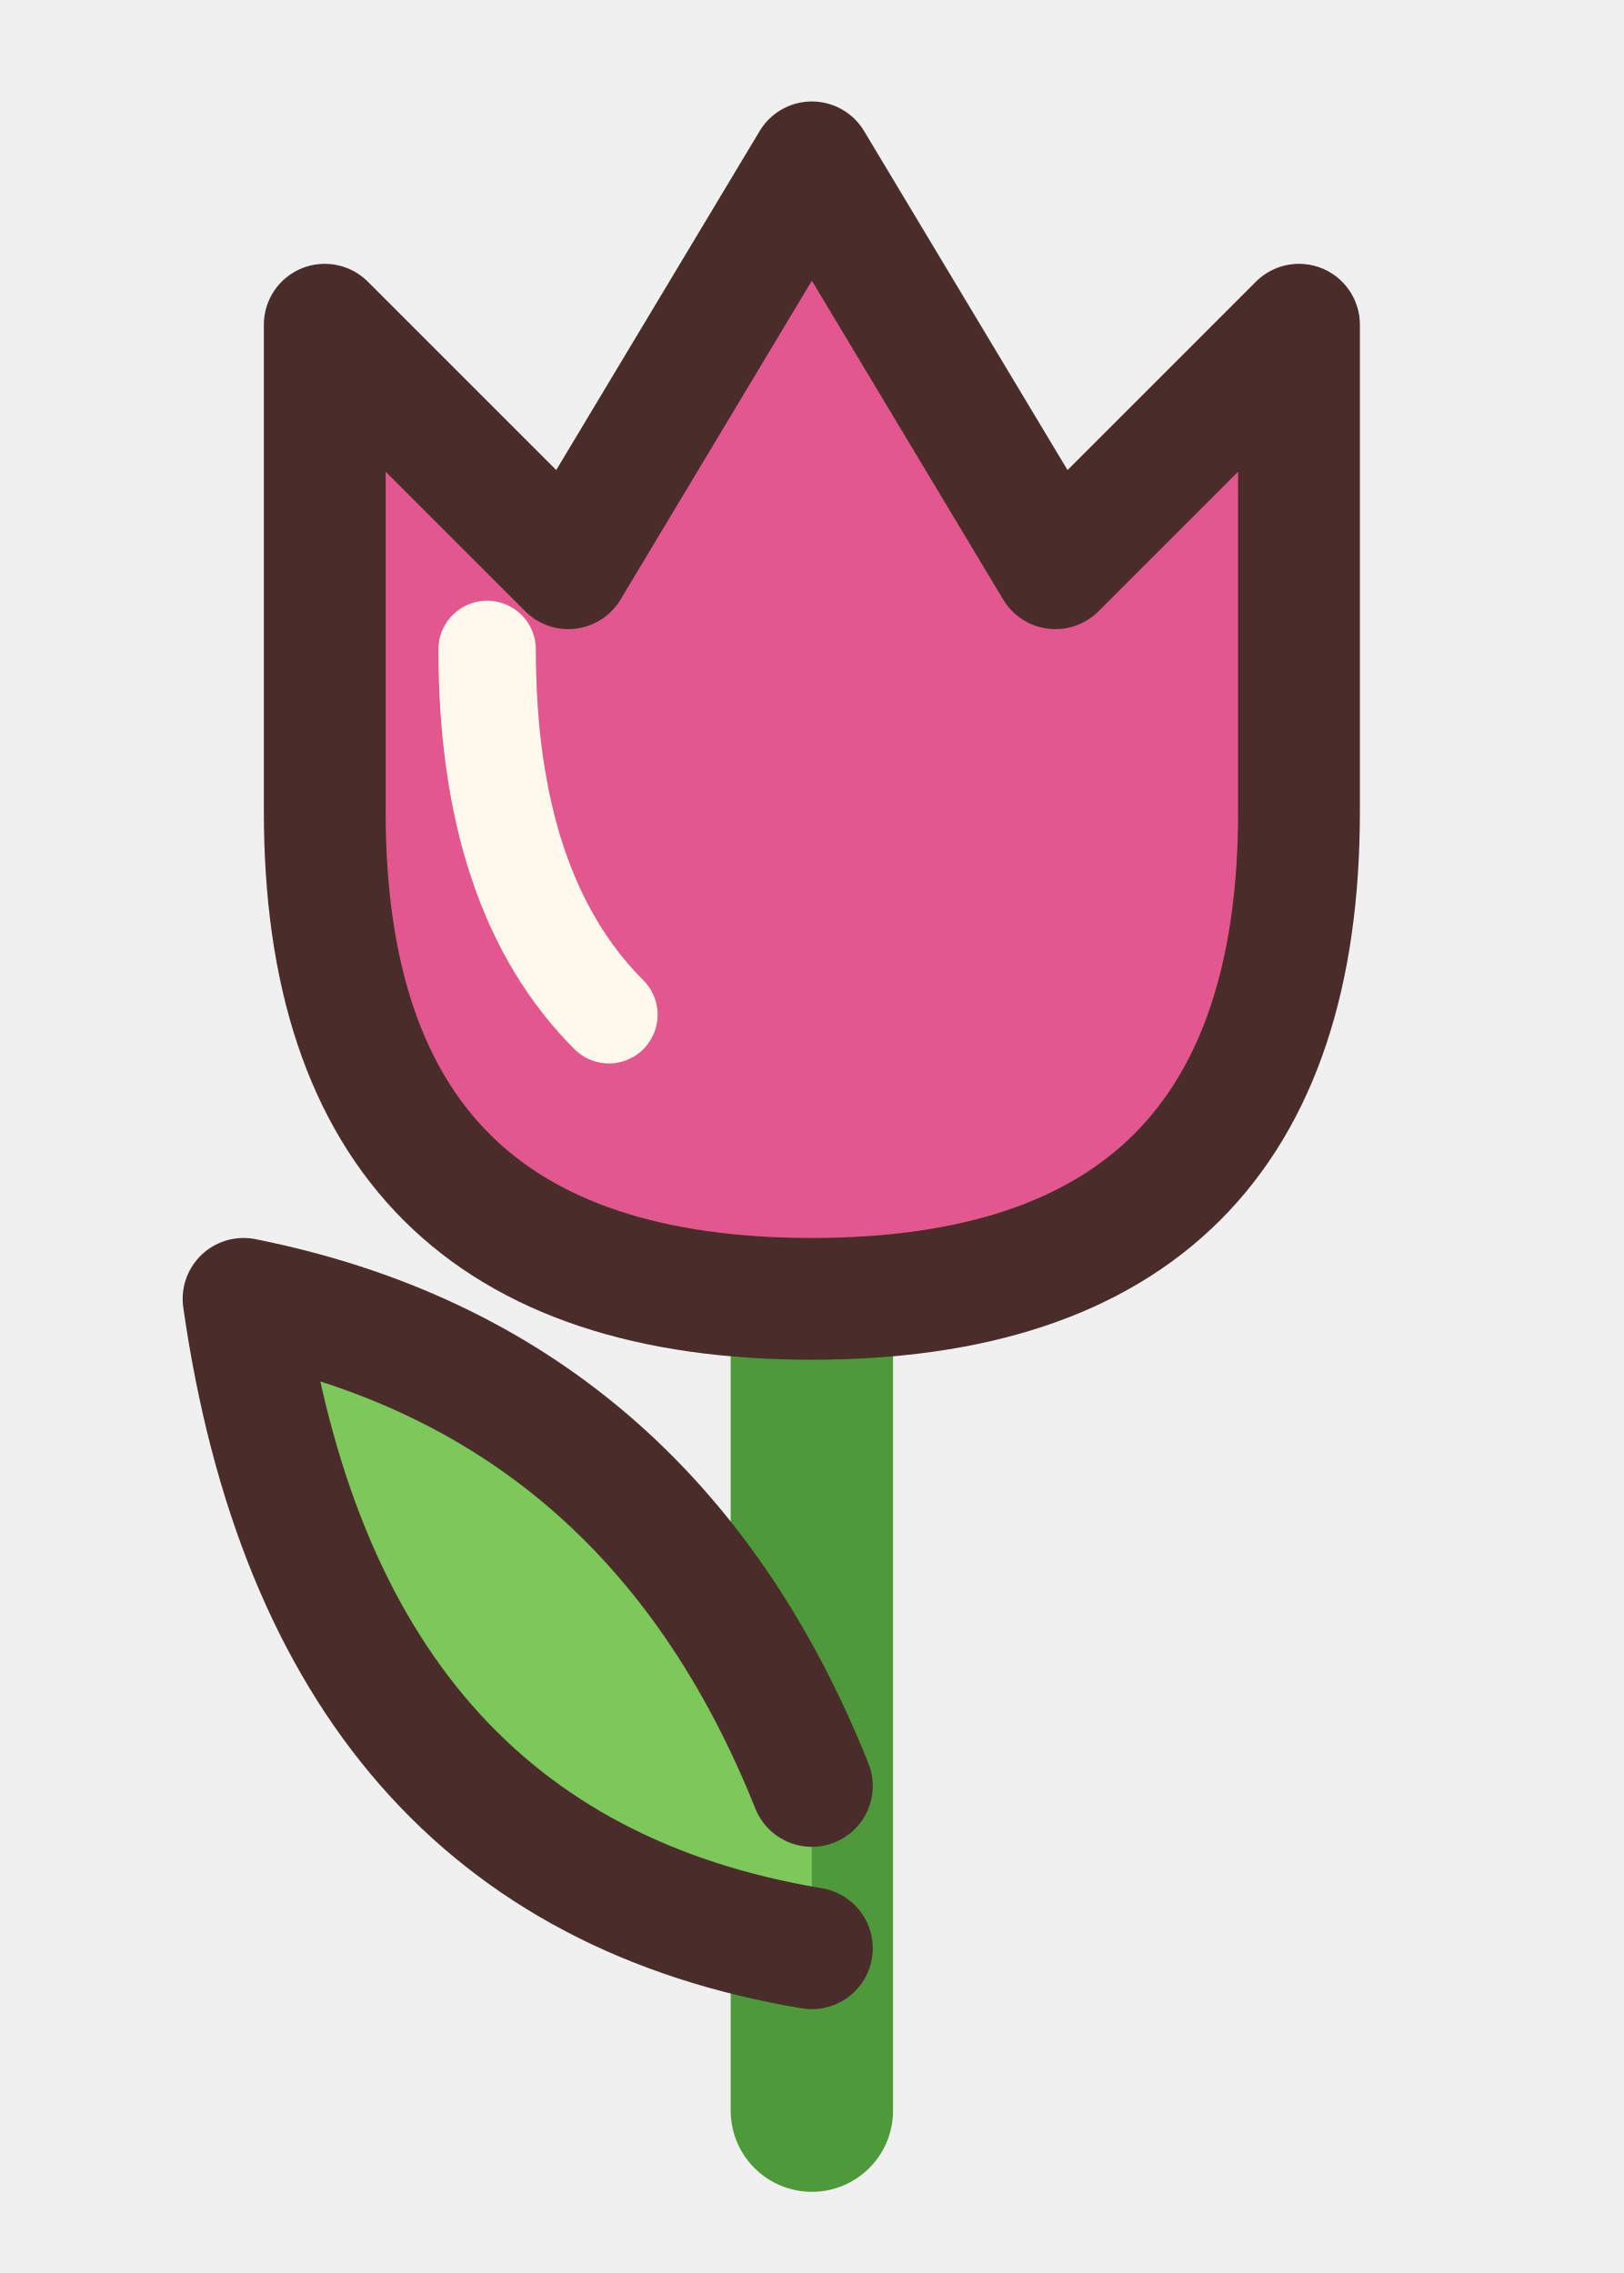
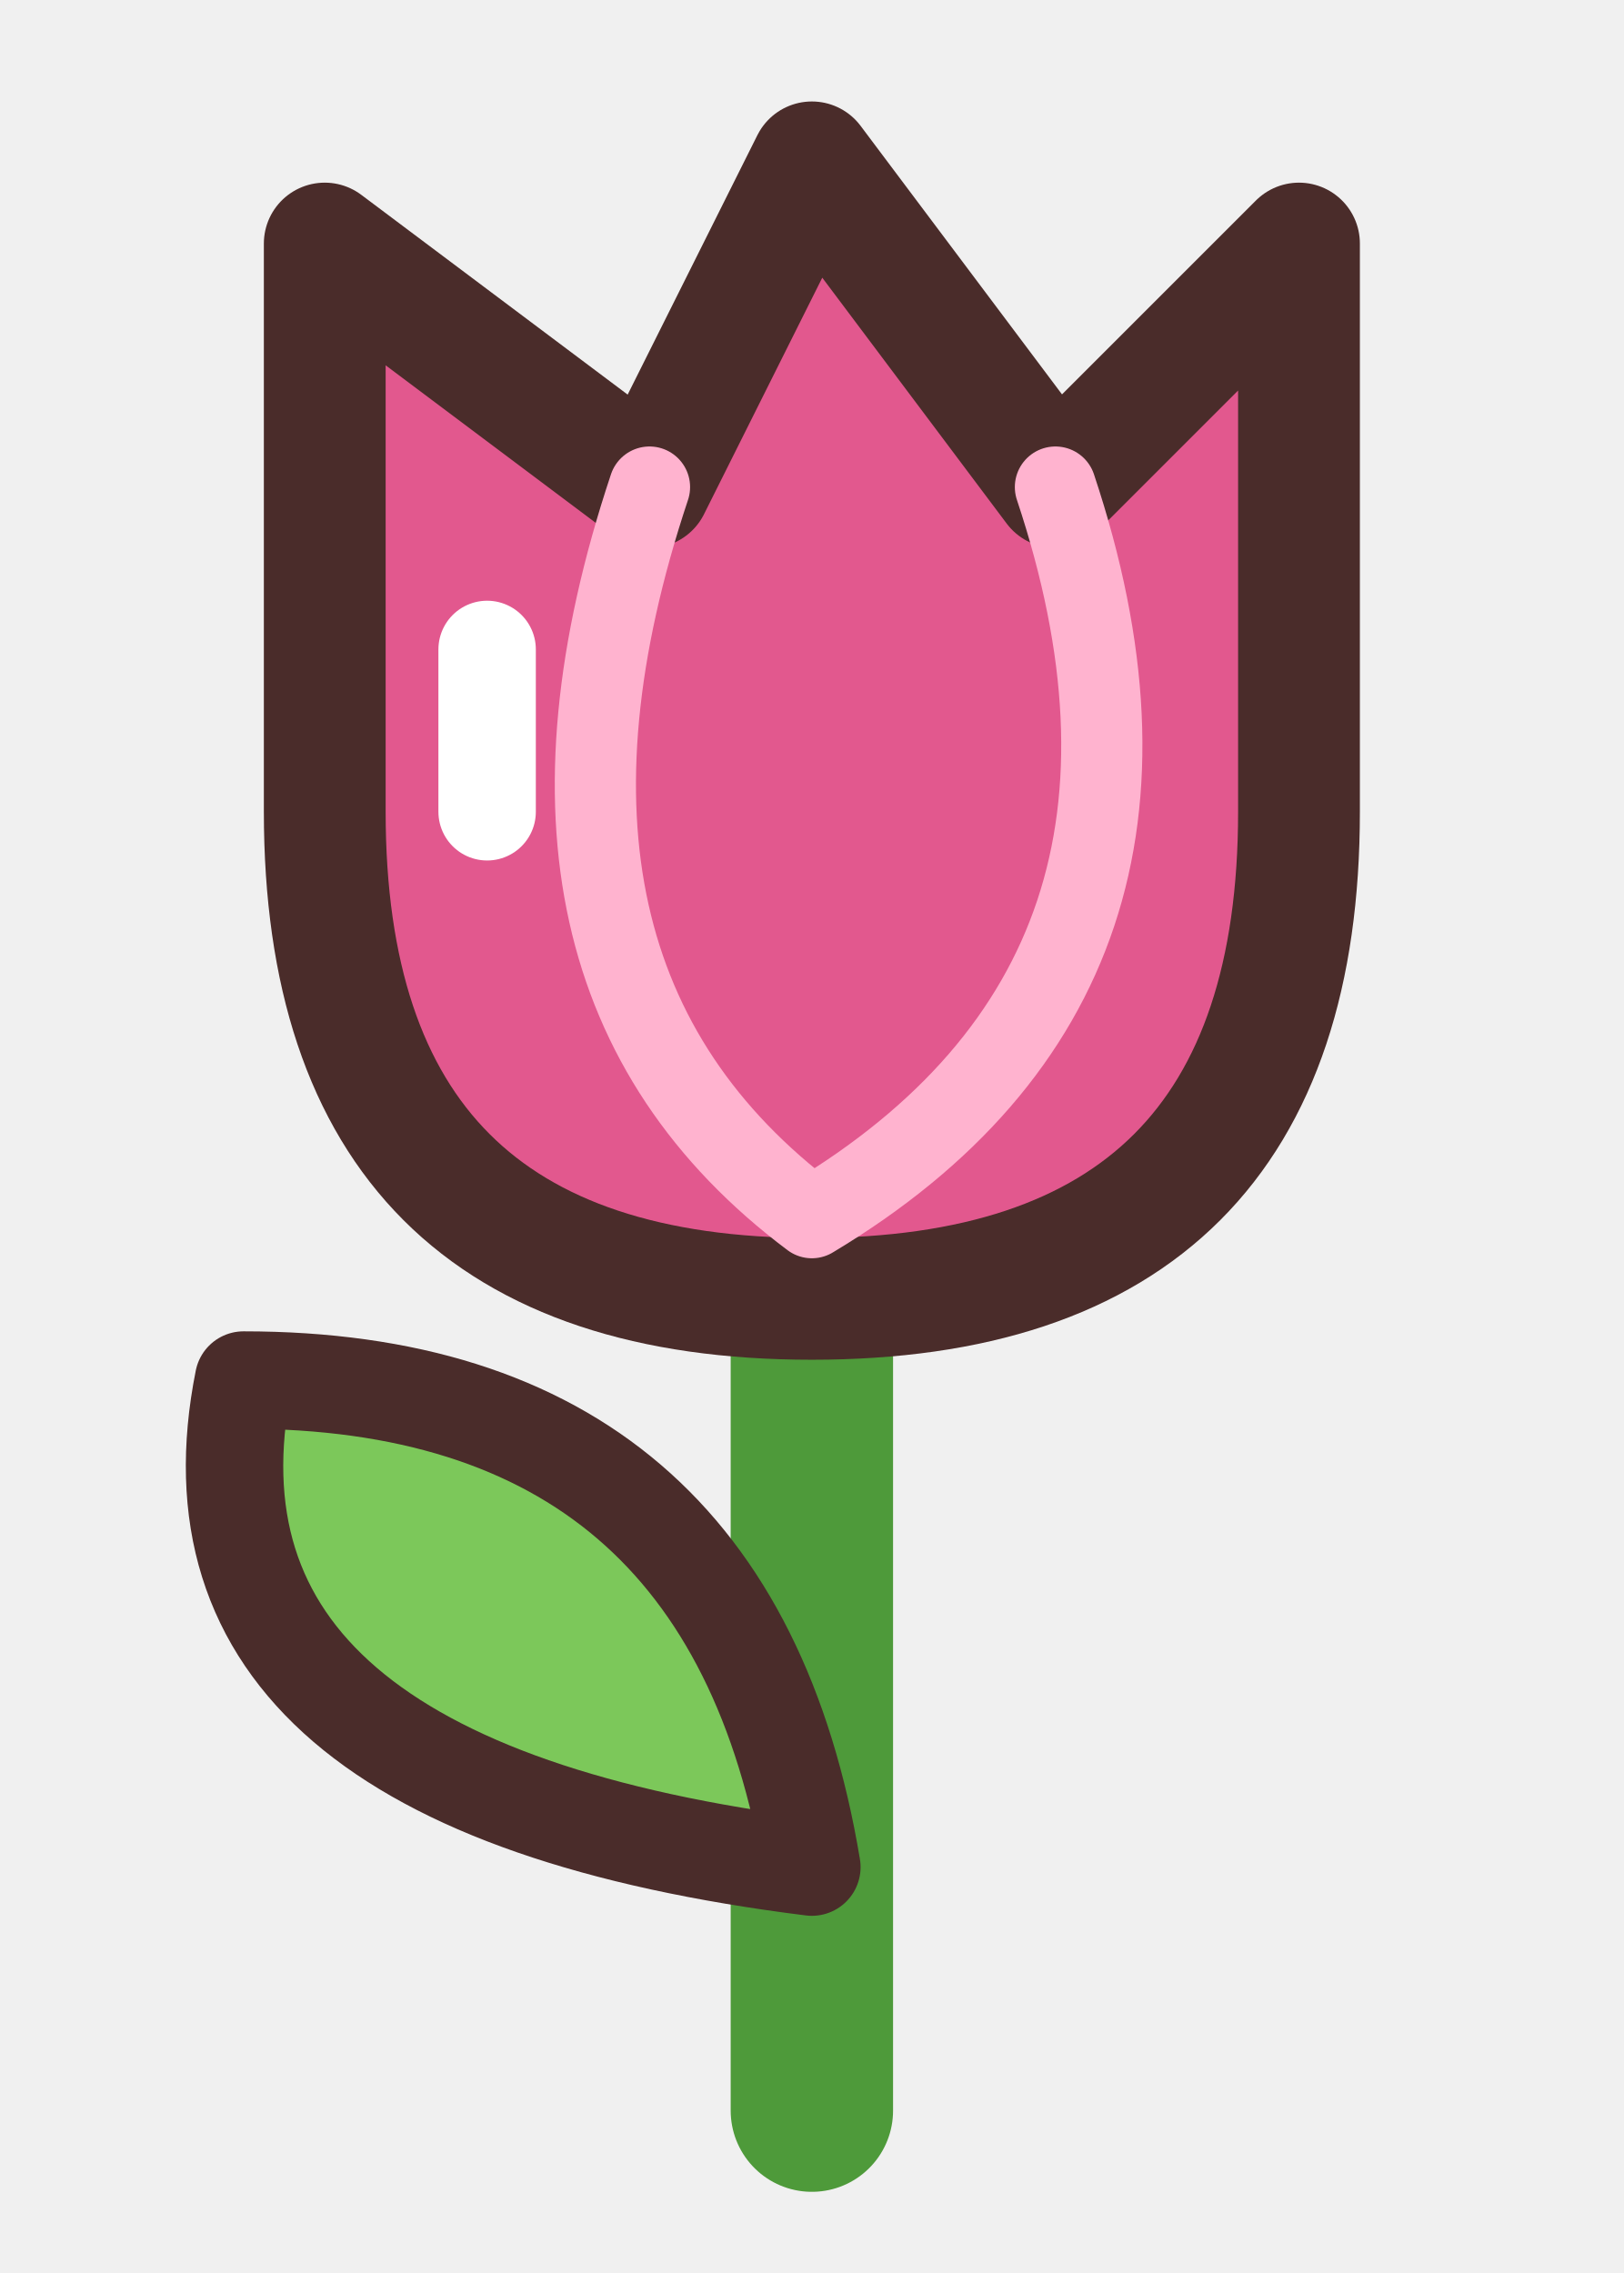
<svg xmlns="http://www.w3.org/2000/svg" viewBox="0 0 20 28">
-   <path d="M10 15v11" stroke="#4e9a3a" stroke-width="2" stroke-linecap="round" />
-   <path d="M10 24q-6-1-7-8 5 1 7 6" fill="#7cc85a" stroke="#4a2c2a" stroke-width="1.5" stroke-linecap="round" stroke-linejoin="round" />
-   <path d="M4 4l3 3 3-5 3 5 3-3v6q0 6-6 6t-6-6z" fill="#e2588e" stroke="#4a2c2a" stroke-width="1.5" stroke-linecap="round" stroke-linejoin="round" />
-   <path d="M6 8q0 3 1.5 4.5" fill="none" stroke="#fff9ec" stroke-width="1.2" stroke-linecap="round" />
+   <path fill="none" stroke="#4e9a3a" stroke-linecap="round" stroke-linejoin="round" stroke-width="2" d="M10 12v14" />
+   <path fill="#7cc85a" stroke="#4a2c2a" stroke-linecap="round" stroke-linejoin="round" stroke-width="1.2" d="M10 23q-8-1-7-6 6 0 7 6" />
+   <path fill="#e2588e" stroke="#4a2c2a" stroke-linecap="round" stroke-linejoin="round" stroke-width="1.5" d="m4 3 4 3 2-4 3 4 3-3v7q0 6-6 6t-6-6Z" />
+   <path fill="none" stroke="#ffb3cf" stroke-linecap="round" stroke-linejoin="round" d="M8 6q-2 6 2 9m3-9q2 6-3 9" />
+   <path fill="none" stroke="#fff" stroke-linecap="round" stroke-linejoin="round" stroke-width="1.2" d="M6 8v2" />
</svg>
